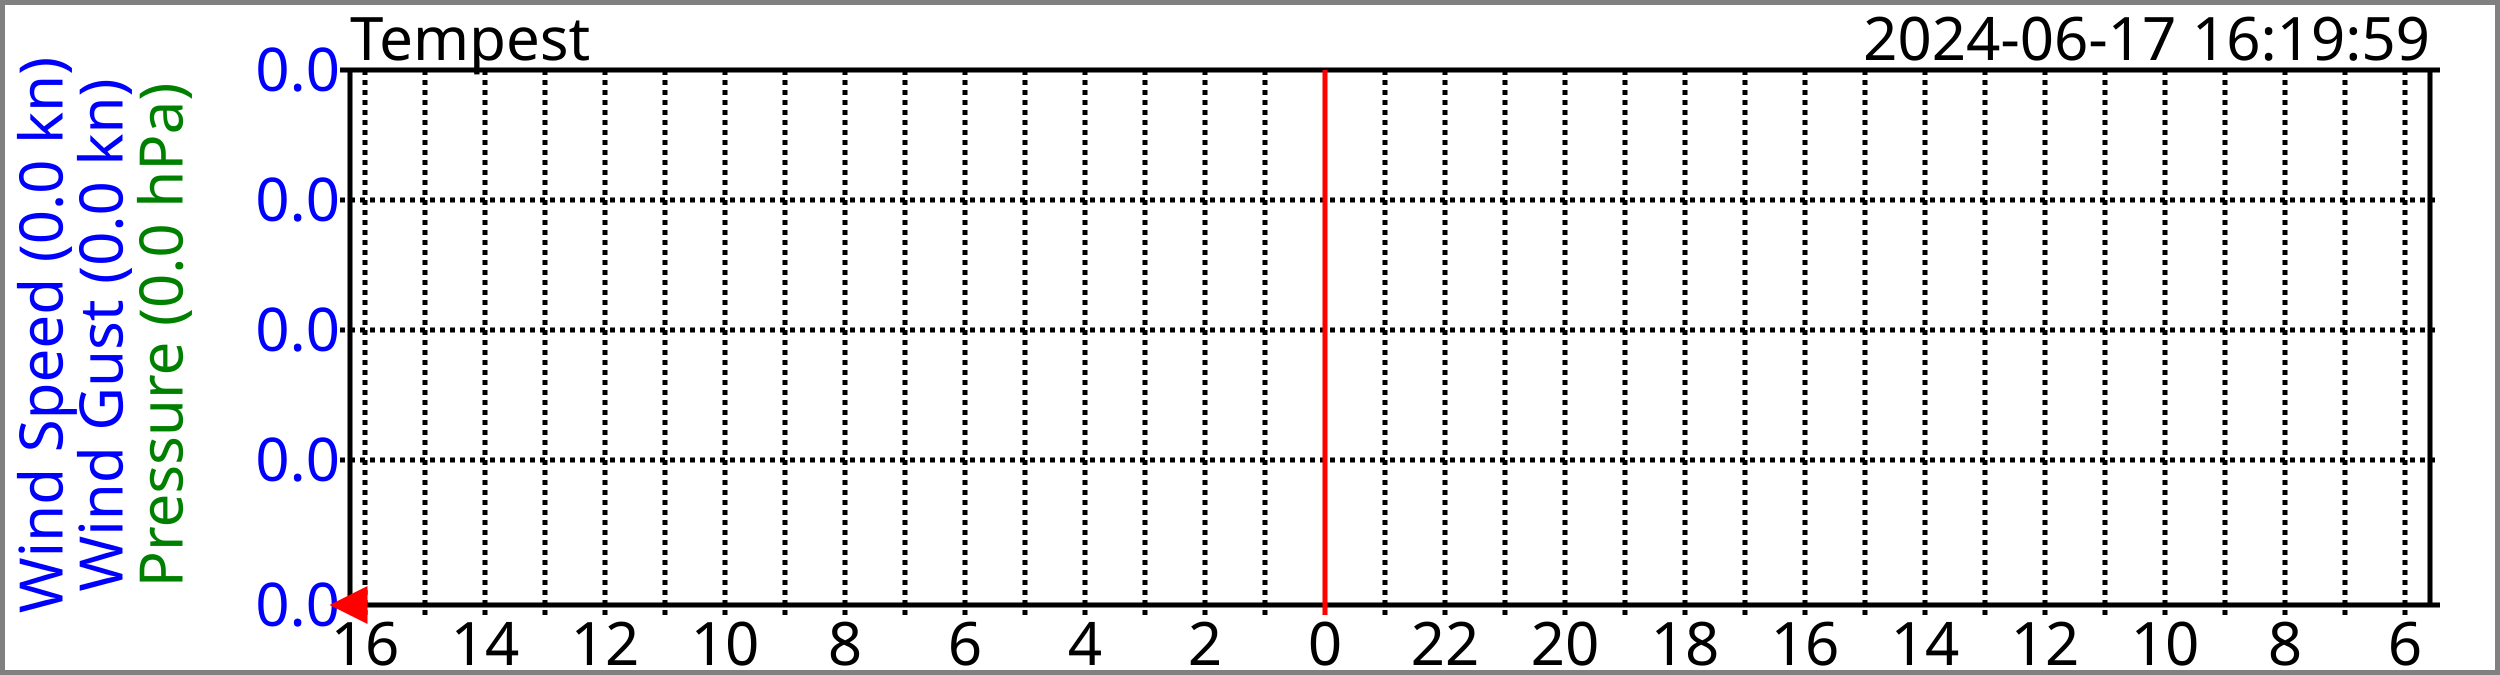
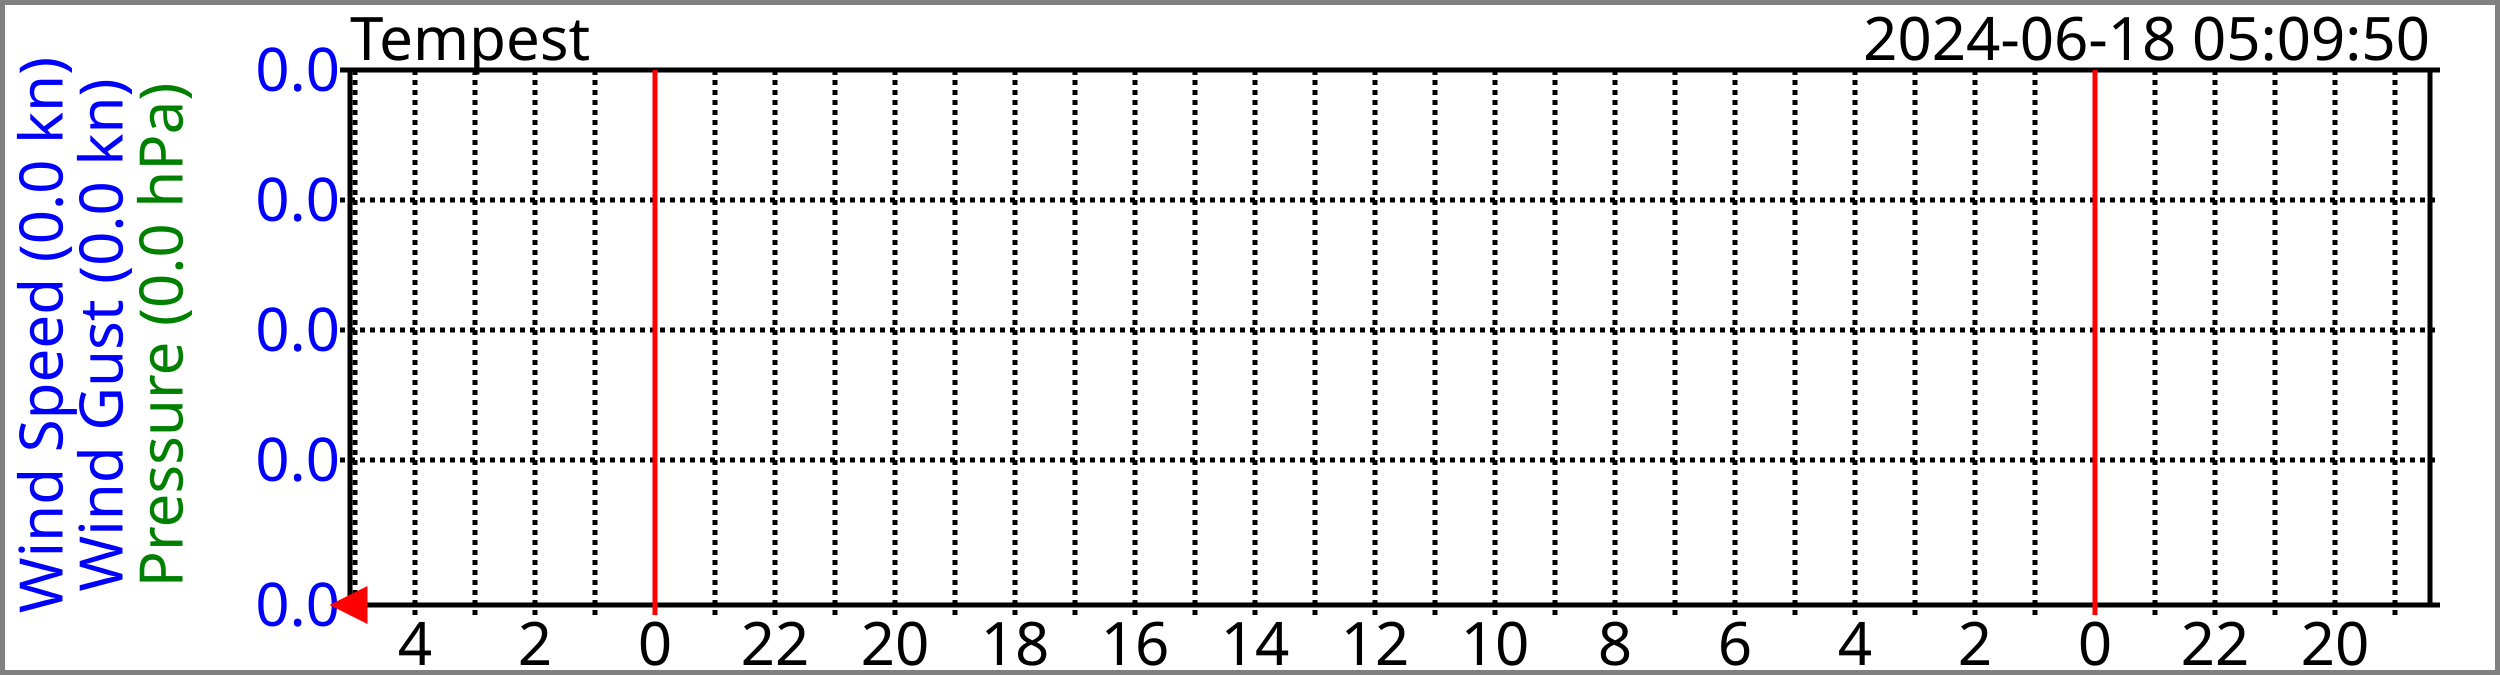
<svg xmlns="http://www.w3.org/2000/svg" width="500" height="135">
  <clipPath id="GraphRegion">
    <polygon points="70,14 486,14 486,121 70,121" />
  </clipPath>
  <style>
		text { font-family: sans-serif; font-size: 12px; fill: black; }
		line { stroke: black; }
		polygon { fill-opacity: 0.5; }
		.barometer-label { font-family: Georgia, serif; font-style: italic; font-size: 2147483647px; opacity: 0.5; clip-path: url(#GraphRegion); text-anchor: middle; dominant-baseline: middle; }
	</style>
  <rect style="fill-opacity:0;stroke:grey;stroke-width:2" width="500" height="135" />
  <text x="70" y="12">Tempest</text>
-   <text style="text-anchor:end" x="486" y="12">2024-06-17 16:19:59</text>
+   <text style="text-anchor:end" x="486" y="12">2024-06-18 05:09:50</text>
  <text style="fill:blue;text-anchor:middle" x="12" y="50%" transform="rotate(270 12,67)">Wind Speed (0.0 kn)</text>
  <text style="fill:blue;text-anchor:middle" x="24" y="50%" transform="rotate(270 24,67)">Wind Gust (0.0 kn)</text>
  <text style="fill:green;text-anchor:middle" x="36" y="50%" transform="rotate(270 36,67)">Pressure (0.0 hPa)</text>
  <line x1="68" y1="14" x2="488" y2="14" />
  <text style="fill:blue;text-anchor:end;dominant-baseline:middle" x="68" y="14">0.0</text>
  <line style="stroke-dasharray:1" x1="68" y1="40" x2="488" y2="40" />
  <text style="fill:blue;text-anchor:end;dominant-baseline:middle" x="68" y="40">0.0</text>
  <line style="stroke-dasharray:1" x1="68" y1="66" x2="488" y2="66" />
  <text style="fill:blue;text-anchor:end;dominant-baseline:middle" x="68" y="66">0.0</text>
  <line style="stroke-dasharray:1" x1="68" y1="92" x2="488" y2="92" />
  <text style="fill:blue;text-anchor:end;dominant-baseline:middle" x="68" y="92">0.0</text>
  <line x1="68" y1="121" x2="488" y2="121" />
  <text style="fill:blue;text-anchor:end;dominant-baseline:middle" x="68" y="121">0.0</text>
  <line x1="70" y1="14" x2="70" y2="121" />
-   <line style="stroke-dasharray:1" x1="73" y1="14" x2="73" y2="123" />
-   <text style="text-anchor:middle" x="73" y="133">16</text>
-   <line style="stroke-dasharray:1" x1="85" y1="14" x2="85" y2="123" />
-   <line style="stroke-dasharray:1" x1="97" y1="14" x2="97" y2="123" />
-   <text style="text-anchor:middle" x="97" y="133">14</text>
-   <line style="stroke-dasharray:1" x1="109" y1="14" x2="109" y2="123" />
-   <line style="stroke-dasharray:1" x1="121" y1="14" x2="121" y2="123" />
-   <text style="text-anchor:middle" x="121" y="133">12</text>
-   <line style="stroke-dasharray:1" x1="133" y1="14" x2="133" y2="123" />
-   <line style="stroke-dasharray:1" x1="145" y1="14" x2="145" y2="123" />
-   <text style="text-anchor:middle" x="145" y="133">10</text>
-   <line style="stroke-dasharray:1" x1="157" y1="14" x2="157" y2="123" />
-   <line style="stroke-dasharray:1" x1="169" y1="14" x2="169" y2="123" />
-   <text style="text-anchor:middle" x="169" y="133">8</text>
-   <line style="stroke-dasharray:1" x1="181" y1="14" x2="181" y2="123" />
-   <line style="stroke-dasharray:1" x1="193" y1="14" x2="193" y2="123" />
-   <text style="text-anchor:middle" x="193" y="133">6</text>
-   <line style="stroke-dasharray:1" x1="205" y1="14" x2="205" y2="123" />
-   <line style="stroke-dasharray:1" x1="217" y1="14" x2="217" y2="123" />
-   <text style="text-anchor:middle" x="217" y="133">4</text>
-   <line style="stroke-dasharray:1" x1="229" y1="14" x2="229" y2="123" />
-   <line style="stroke-dasharray:1" x1="241" y1="14" x2="241" y2="123" />
-   <text style="text-anchor:middle" x="241" y="133">2</text>
-   <line style="stroke-dasharray:1" x1="253" y1="14" x2="253" y2="123" />
-   <line style="stroke:red" x1="265" y1="14" x2="265" y2="123" />
-   <text style="text-anchor:middle" x="265" y="133">0</text>
-   <line style="stroke-dasharray:1" x1="277" y1="14" x2="277" y2="123" />
-   <line style="stroke-dasharray:1" x1="289" y1="14" x2="289" y2="123" />
-   <text style="text-anchor:middle" x="289" y="133">22</text>
-   <line style="stroke-dasharray:1" x1="301" y1="14" x2="301" y2="123" />
-   <line style="stroke-dasharray:1" x1="313" y1="14" x2="313" y2="123" />
-   <text style="text-anchor:middle" x="313" y="133">20</text>
-   <line style="stroke-dasharray:1" x1="325" y1="14" x2="325" y2="123" />
-   <line style="stroke-dasharray:1" x1="337" y1="14" x2="337" y2="123" />
-   <text style="text-anchor:middle" x="337" y="133">18</text>
-   <line style="stroke-dasharray:1" x1="349" y1="14" x2="349" y2="123" />
-   <line style="stroke-dasharray:1" x1="361" y1="14" x2="361" y2="123" />
-   <text style="text-anchor:middle" x="361" y="133">16</text>
-   <line style="stroke-dasharray:1" x1="373" y1="14" x2="373" y2="123" />
-   <line style="stroke-dasharray:1" x1="385" y1="14" x2="385" y2="123" />
-   <text style="text-anchor:middle" x="385" y="133">14</text>
-   <line style="stroke-dasharray:1" x1="397" y1="14" x2="397" y2="123" />
-   <line style="stroke-dasharray:1" x1="409" y1="14" x2="409" y2="123" />
-   <text style="text-anchor:middle" x="409" y="133">12</text>
-   <line style="stroke-dasharray:1" x1="421" y1="14" x2="421" y2="123" />
-   <line style="stroke-dasharray:1" x1="433" y1="14" x2="433" y2="123" />
-   <text style="text-anchor:middle" x="433" y="133">10</text>
-   <line style="stroke-dasharray:1" x1="445" y1="14" x2="445" y2="123" />
-   <line style="stroke-dasharray:1" x1="457" y1="14" x2="457" y2="123" />
-   <text style="text-anchor:middle" x="457" y="133">8</text>
-   <line style="stroke-dasharray:1" x1="469" y1="14" x2="469" y2="123" />
-   <line style="stroke-dasharray:1" x1="481" y1="14" x2="481" y2="123" />
-   <text style="text-anchor:middle" x="481" y="133">6</text>
+   <line style="stroke-dasharray:1" x1="71" y1="14" x2="71" y2="123" />
+   <line style="stroke-dasharray:1" x1="83" y1="14" x2="83" y2="123" />
+   <text style="text-anchor:middle" x="83" y="133">4</text>
+   <line style="stroke-dasharray:1" x1="95" y1="14" x2="95" y2="123" />
+   <line style="stroke-dasharray:1" x1="107" y1="14" x2="107" y2="123" />
+   <text style="text-anchor:middle" x="107" y="133">2</text>
+   <line style="stroke-dasharray:1" x1="119" y1="14" x2="119" y2="123" />
+   <line style="stroke:red" x1="131" y1="14" x2="131" y2="123" />
+   <text style="text-anchor:middle" x="131" y="133">0</text>
+   <line style="stroke-dasharray:1" x1="143" y1="14" x2="143" y2="123" />
+   <line style="stroke-dasharray:1" x1="155" y1="14" x2="155" y2="123" />
+   <text style="text-anchor:middle" x="155" y="133">22</text>
+   <line style="stroke-dasharray:1" x1="167" y1="14" x2="167" y2="123" />
+   <line style="stroke-dasharray:1" x1="179" y1="14" x2="179" y2="123" />
+   <text style="text-anchor:middle" x="179" y="133">20</text>
+   <line style="stroke-dasharray:1" x1="191" y1="14" x2="191" y2="123" />
+   <line style="stroke-dasharray:1" x1="203" y1="14" x2="203" y2="123" />
+   <text style="text-anchor:middle" x="203" y="133">18</text>
+   <line style="stroke-dasharray:1" x1="215" y1="14" x2="215" y2="123" />
+   <line style="stroke-dasharray:1" x1="227" y1="14" x2="227" y2="123" />
+   <text style="text-anchor:middle" x="227" y="133">16</text>
+   <line style="stroke-dasharray:1" x1="239" y1="14" x2="239" y2="123" />
+   <line style="stroke-dasharray:1" x1="251" y1="14" x2="251" y2="123" />
+   <text style="text-anchor:middle" x="251" y="133">14</text>
+   <line style="stroke-dasharray:1" x1="263" y1="14" x2="263" y2="123" />
+   <line style="stroke-dasharray:1" x1="275" y1="14" x2="275" y2="123" />
+   <text style="text-anchor:middle" x="275" y="133">12</text>
+   <line style="stroke-dasharray:1" x1="287" y1="14" x2="287" y2="123" />
+   <line style="stroke-dasharray:1" x1="299" y1="14" x2="299" y2="123" />
+   <text style="text-anchor:middle" x="299" y="133">10</text>
+   <line style="stroke-dasharray:1" x1="311" y1="14" x2="311" y2="123" />
+   <line style="stroke-dasharray:1" x1="323" y1="14" x2="323" y2="123" />
+   <text style="text-anchor:middle" x="323" y="133">8</text>
+   <line style="stroke-dasharray:1" x1="335" y1="14" x2="335" y2="123" />
+   <line style="stroke-dasharray:1" x1="347" y1="14" x2="347" y2="123" />
+   <text style="text-anchor:middle" x="347" y="133">6</text>
+   <line style="stroke-dasharray:1" x1="359" y1="14" x2="359" y2="123" />
+   <line style="stroke-dasharray:1" x1="371" y1="14" x2="371" y2="123" />
+   <text style="text-anchor:middle" x="371" y="133">4</text>
+   <line style="stroke-dasharray:1" x1="383" y1="14" x2="383" y2="123" />
+   <line style="stroke-dasharray:1" x1="395" y1="14" x2="395" y2="123" />
+   <text style="text-anchor:middle" x="395" y="133">2</text>
+   <line style="stroke-dasharray:1" x1="407" y1="14" x2="407" y2="123" />
+   <line style="stroke:red" x1="419" y1="14" x2="419" y2="123" />
+   <text style="text-anchor:middle" x="419" y="133">0</text>
+   <line style="stroke-dasharray:1" x1="431" y1="14" x2="431" y2="123" />
+   <line style="stroke-dasharray:1" x1="443" y1="14" x2="443" y2="123" />
+   <text style="text-anchor:middle" x="443" y="133">22</text>
+   <line style="stroke-dasharray:1" x1="455" y1="14" x2="455" y2="123" />
+   <line style="stroke-dasharray:1" x1="467" y1="14" x2="467" y2="123" />
+   <text style="text-anchor:middle" x="467" y="133">20</text>
+   <line style="stroke-dasharray:1" x1="479" y1="14" x2="479" y2="123" />
  <line x1="486" y1="14" x2="486" y2="121" />
  <polygon style="fill:red;stroke:red;fill-opacity:1;" points="67,121 73,118 73,124" />
  <polyline style="fill:none;stroke:blue;clip-path:url(#GraphRegion)" points="71,0 72,0 73,0 74,0 75,0 76,0 77,0 78,0 79,0 80,0 81,0 82,0 83,0 84,0 85,0 86,0 87,0 88,0 89,0 90,0 91,0 92,0 93,0 94,0 95,0 96,0 97,0 98,0 99,0 100,0 101,0 102,0 103,0 104,0 105,0 106,0 107,0 108,0 109,0 110,0 111,0 112,0 113,0 114,0 115,0 116,0 117,0 118,0 119,0 120,0 121,0 122,0 123,0 124,0 125,0 126,0 127,0 128,0 129,0 130,0 131,0 132,0 133,0 134,0 135,0 136,0 137,0 138,0 139,0 140,0 141,0 142,0 143,0 144,0 145,0 146,0 147,0 148,0 149,0 150,0 151,0 152,0 153,0 154,0 155,0 156,0 157,0 158,0 159,0 160,0 161,0 162,0 163,0 164,0 165,0 166,0 167,0 168,0 169,0 170,0 171,0 172,0 173,0 174,0 175,0 176,0 177,0 178,0 179,0 180,0 181,0 182,0 183,0 184,0 185,0 186,0 187,0 188,0 189,0 190,0 191,0 192,0 193,0 194,0 195,0 196,0 197,0 198,0 199,0 200,0 201,0 202,0 203,0 204,0 205,0 206,0 207,0 208,0 209,0 210,0 211,0 212,0 213,0 214,0 215,0 216,0 217,0 218,0 219,0 220,0 221,0 222,0 223,0 224,0 225,0 226,0 227,0 228,0 229,0 230,0 231,0 232,0 233,0 234,0 235,0 236,0 237,0 238,0 239,0 240,0 241,0 242,0 243,0 244,0 245,0 246,0 247,0 248,0 249,0 250,0 251,0 252,0 253,0 254,0 255,0 256,0 257,0 258,0 259,0 260,0 261,0 262,0 263,0 264,0 265,0 266,0 267,0 268,0 269,0 270,0 271,0 272,0 273,0 274,0 275,0 276,0 277,0 278,0 279,0 280,0 281,0 282,0 283,0 284,0 285,0 286,0 287,0 288,0 289,0 290,0 291,0 292,0 293,0 294,0 295,0 296,0 297,0 298,0 299,0 300,0 301,0 302,0 303,0 304,0 305,0 306,0 307,0 308,0 309,0 310,0 311,0 312,0 313,0 314,0 315,0 316,0 317,0 318,0 319,0 320,0 321,0 322,0 323,0 324,0 325,0 326,0 327,0 328,0 329,0 330,0 331,0 332,0 333,0 334,0 335,0 336,0 337,0 338,0 339,0 340,0 341,0 342,0 343,0 344,0 345,0 346,0 347,0 348,0 349,0 350,0 351,0 352,0 353,0 354,0 355,0 356,0 357,0 358,0 359,0 360,0 361,0 362,0 363,0 364,0 365,0 366,0 367,0 368,0 369,0 370,0 371,0 372,0 373,0 374,0 375,0 376,0 377,0 378,0 379,0 380,0 381,0 382,0 383,0 384,0 385,0 386,0 387,0 388,0 389,0 390,0 391,0 392,0 393,0 394,0 395,0 396,0 397,0 398,0 399,0 400,0 401,0 402,0 403,0 404,0 405,0 406,0 407,0 408,0 409,0 410,0 411,0 412,0 413,0 414,0 415,0 416,0 417,0 418,0 419,0 420,0 421,0 422,0 423,0 424,0 425,0 426,0 427,0 428,0 429,0 430,0 431,0 432,0 433,0 434,0 435,0 436,0 437,0 438,0 439,0 440,0 441,0 442,0 443,0 444,0 445,0 446,0 447,0 448,0 449,0 450,0 451,0 452,0 453,0 454,0 455,0 456,0 457,0 458,0 459,0 460,0 461,0 462,0 463,0 464,0 465,0 466,0 467,0 468,0 469,0 470,0 471,0 472,0 473,0 474,0 475,0 476,0 477,0 478,0 479,0 480,0 481,0 482,0 483,0 484,0 485,0 " />
</svg>
